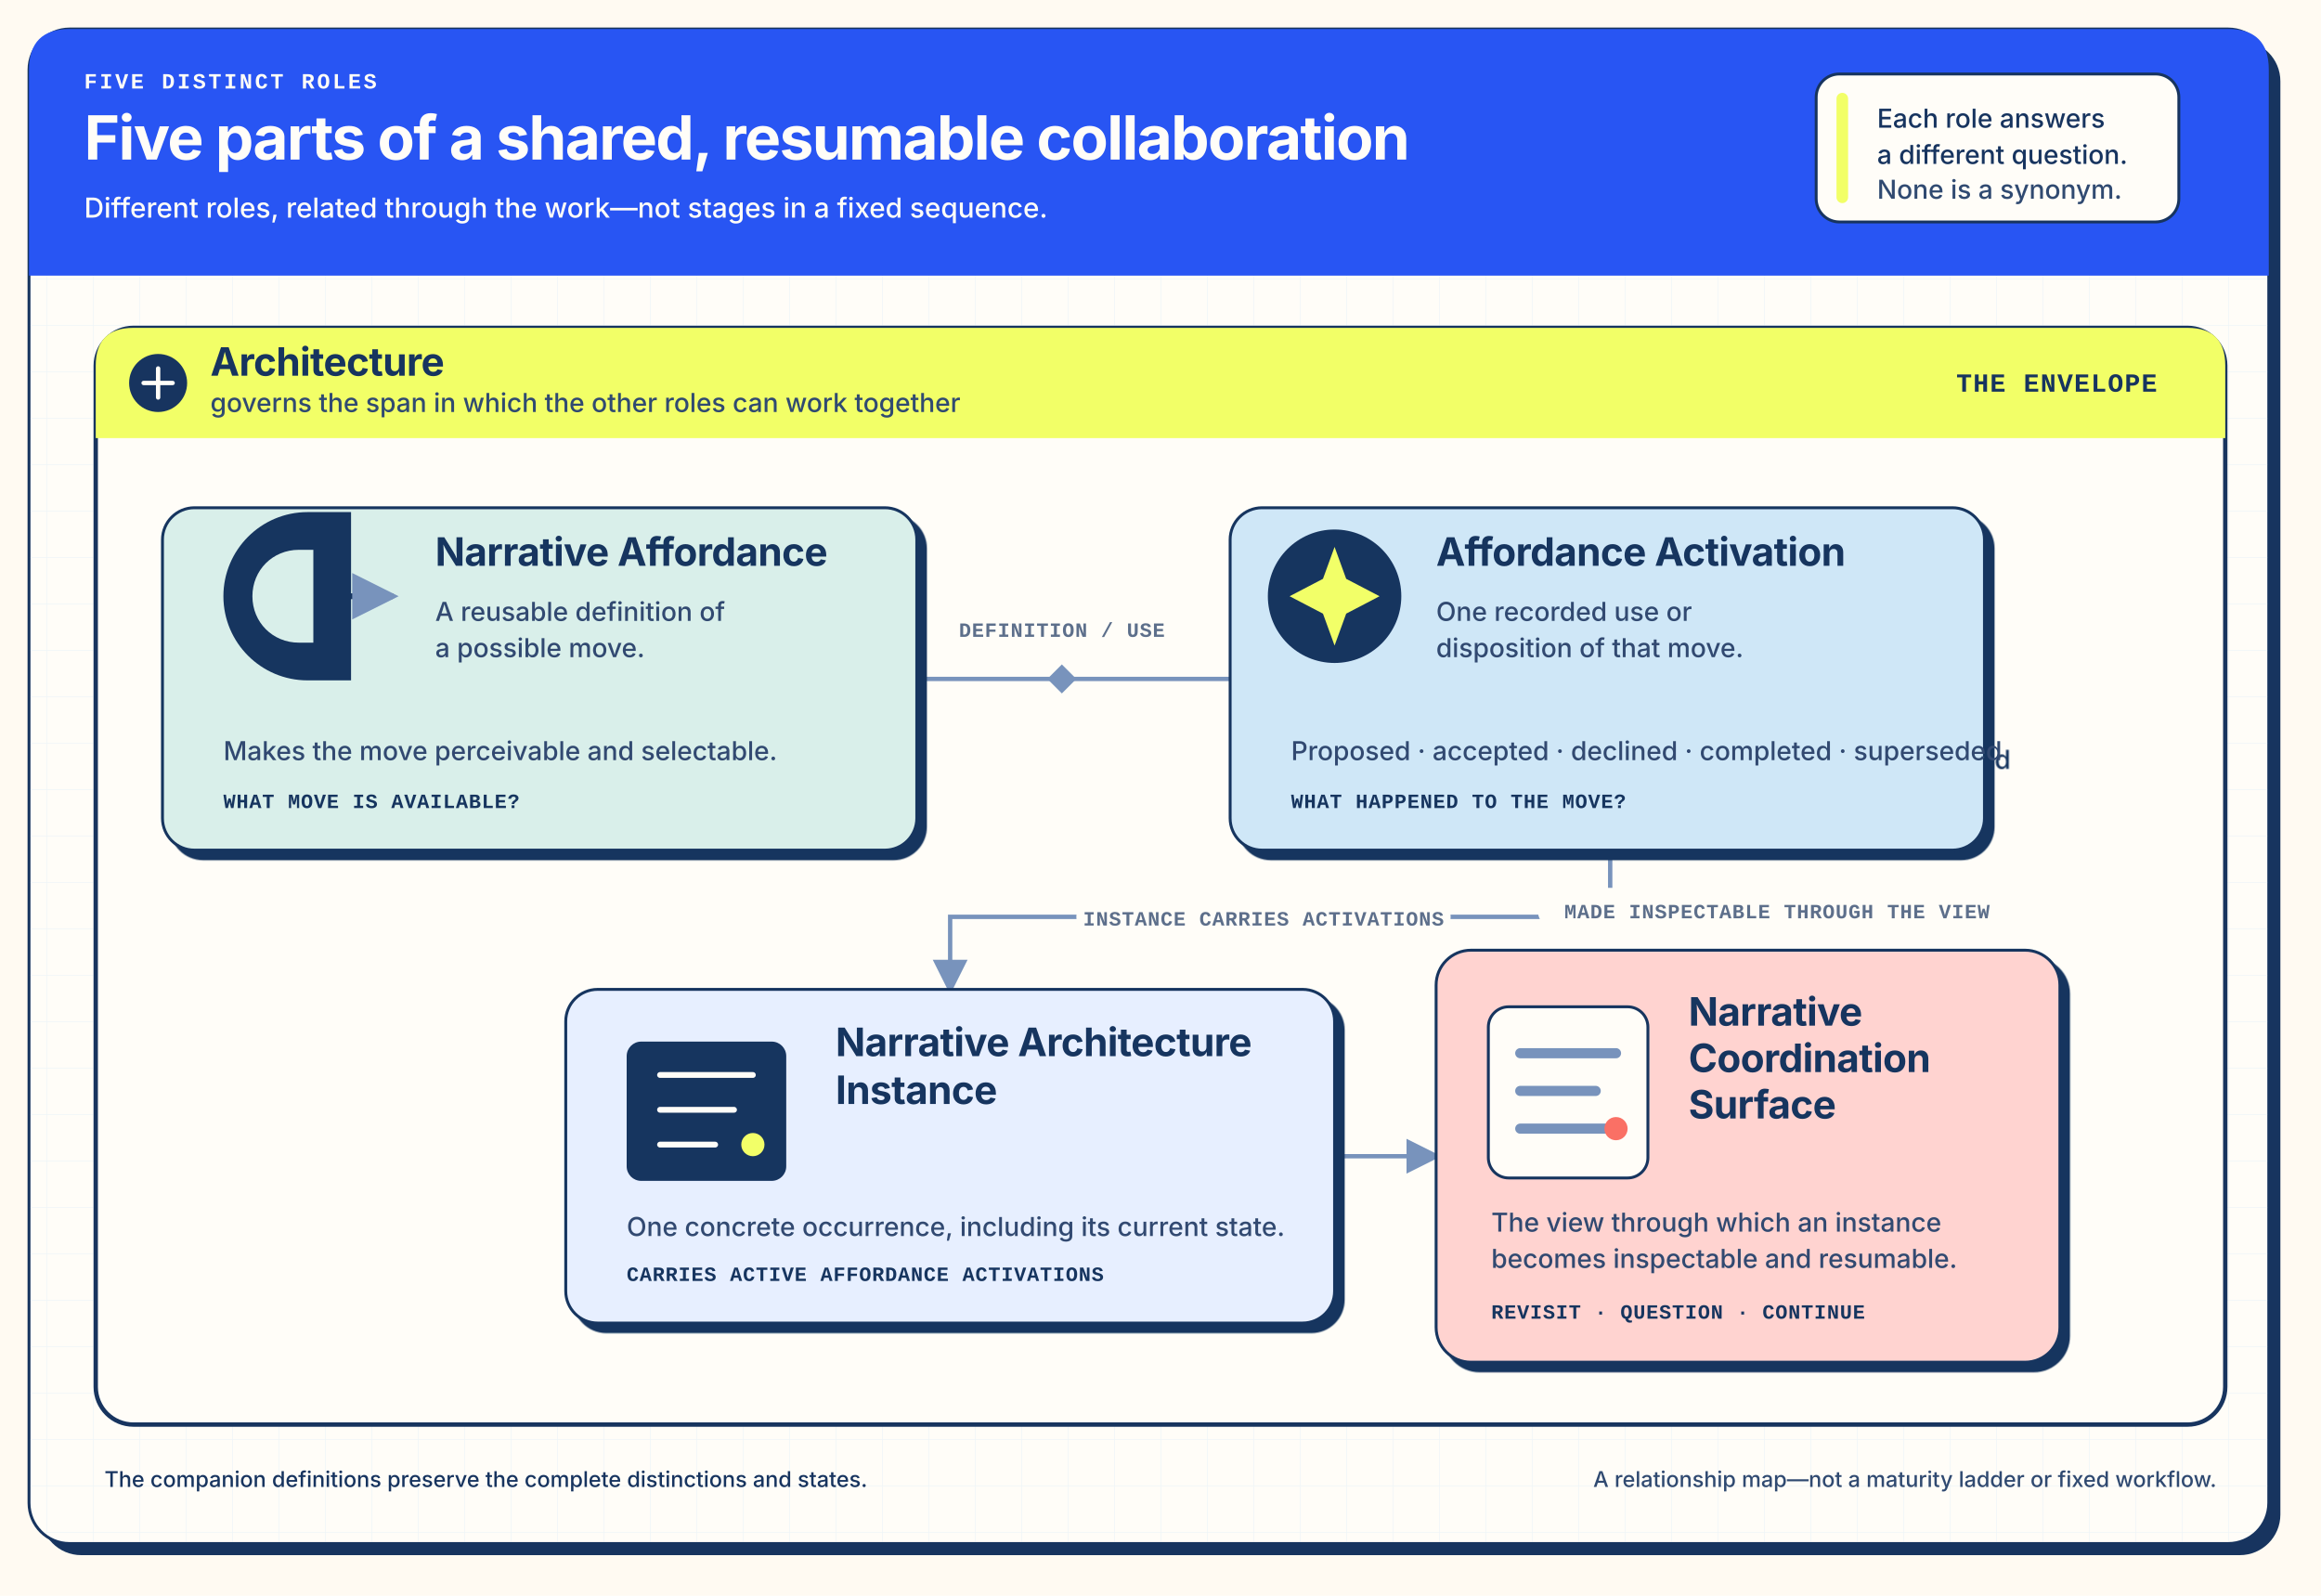
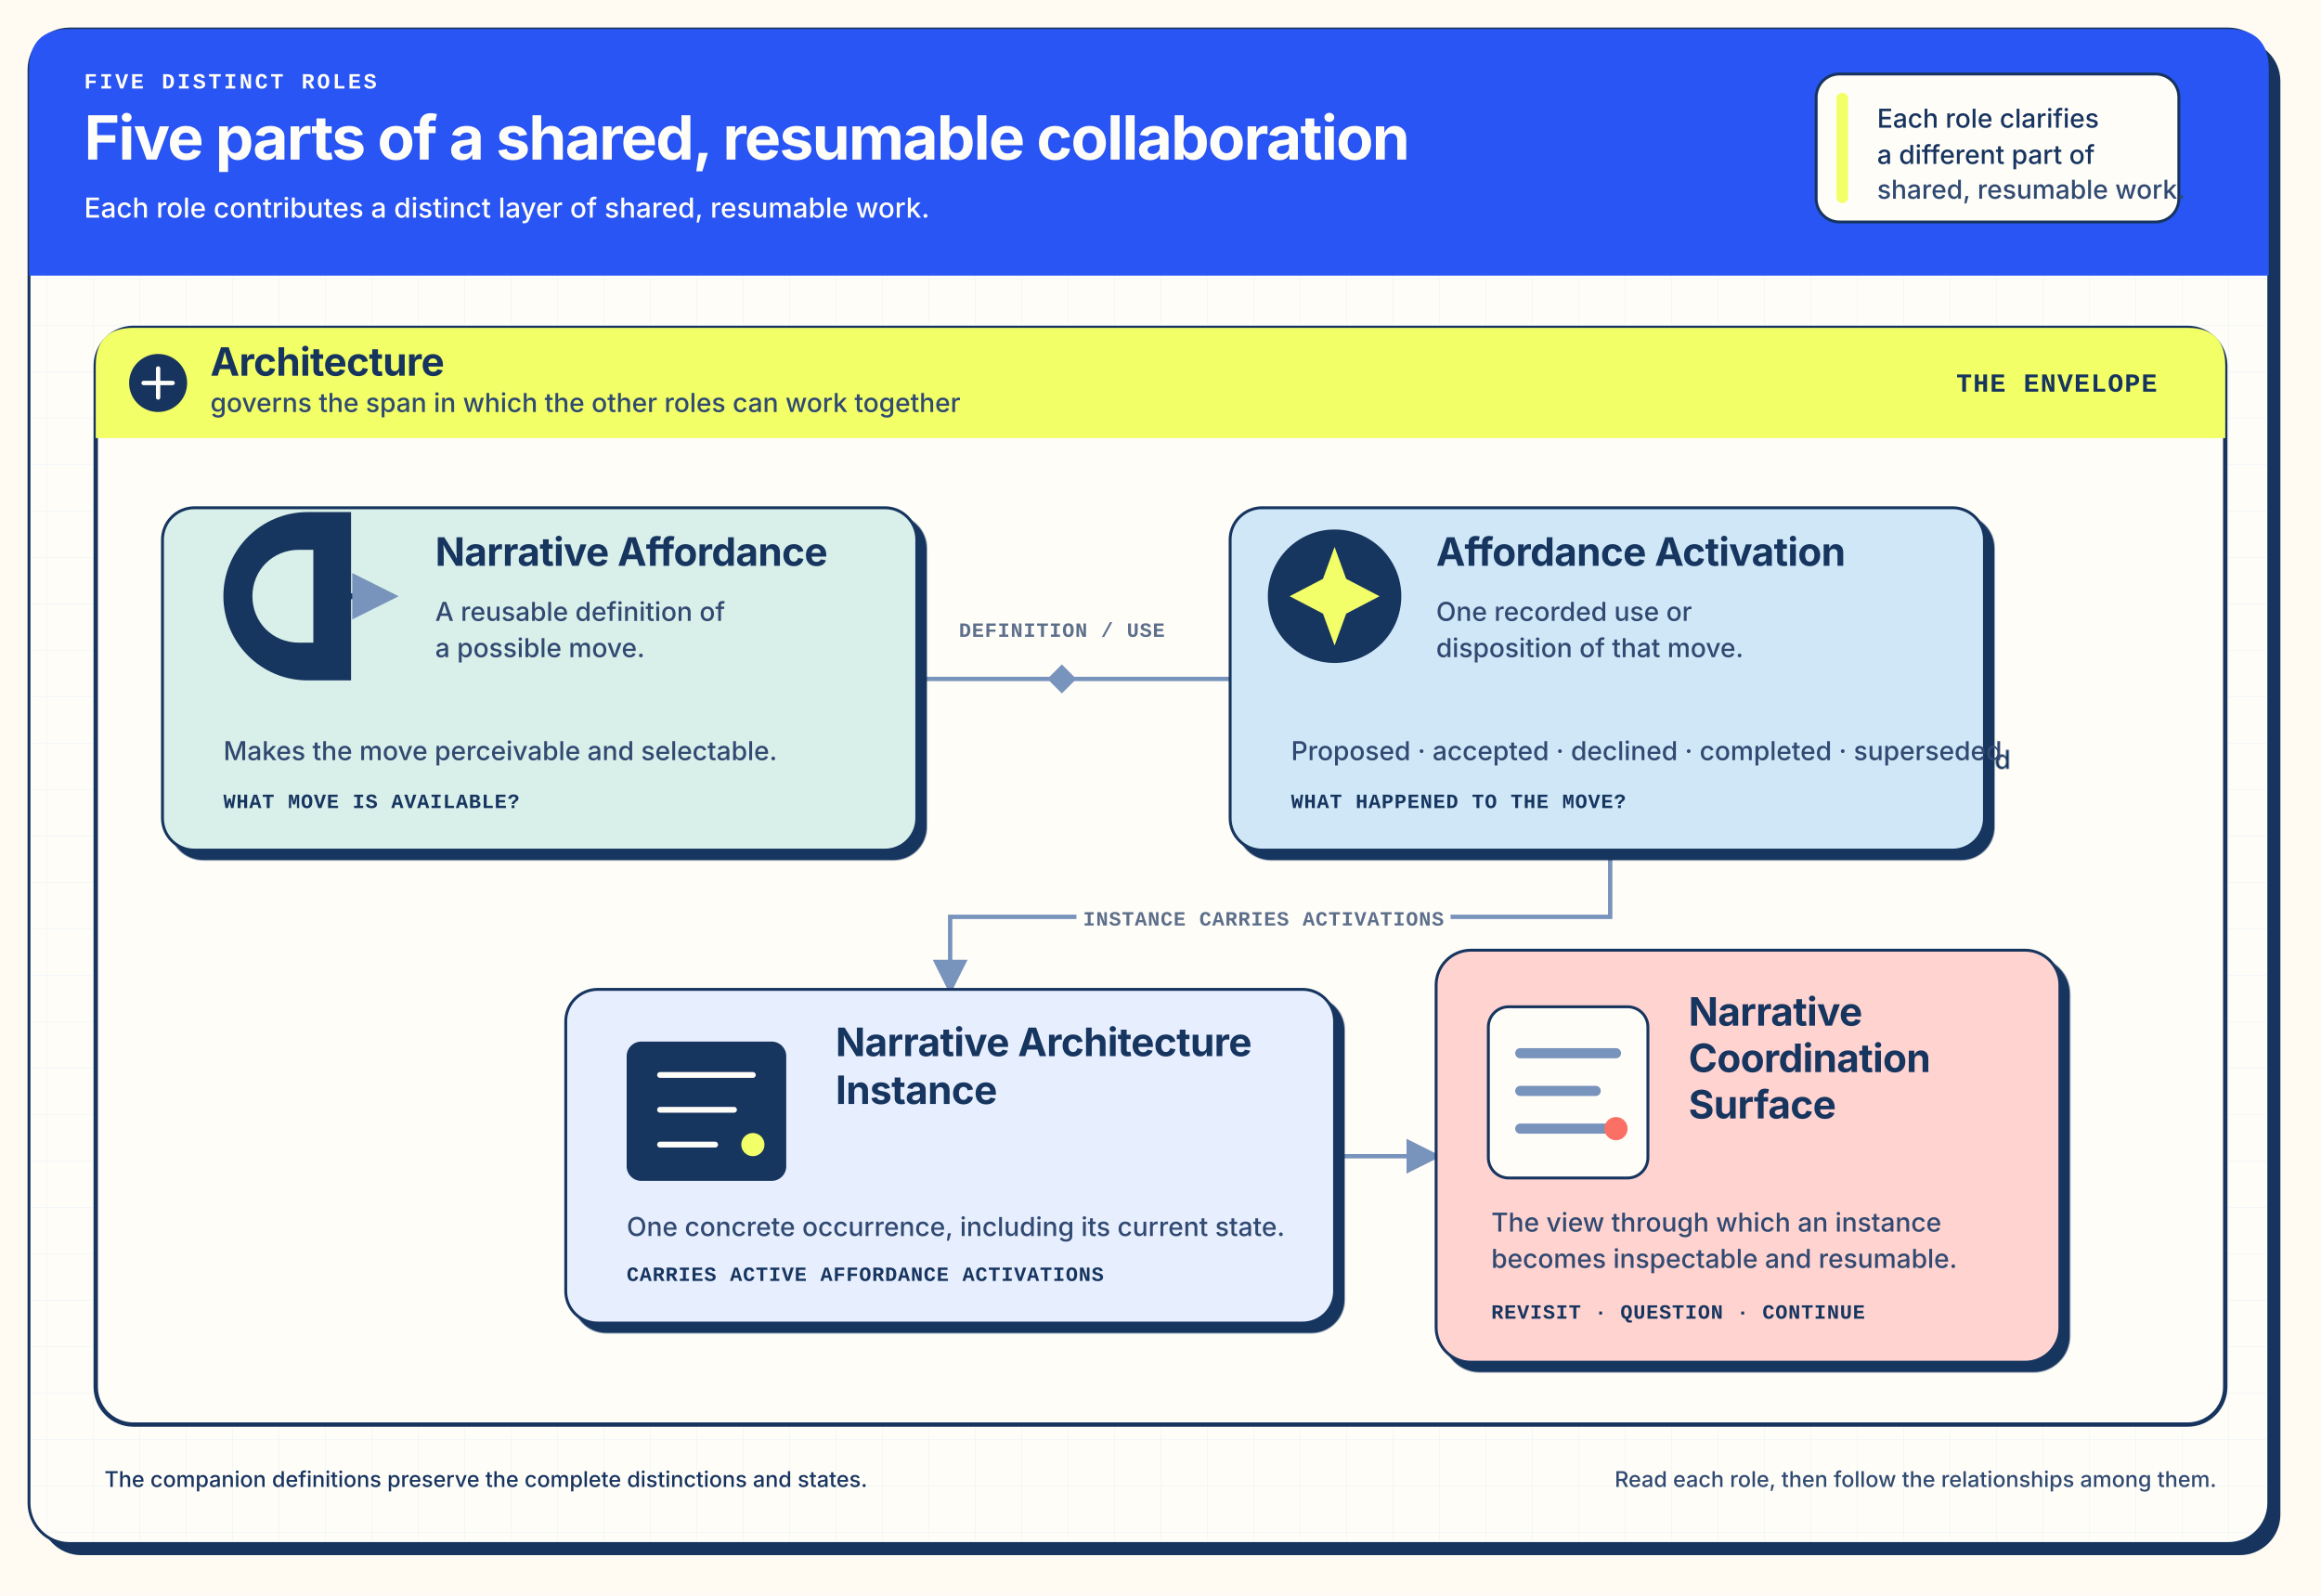
<svg xmlns="http://www.w3.org/2000/svg" width="1600" height="1100" viewBox="0 0 1600 1100" role="img" aria-labelledby="nrm-title nrm-desc">
  <defs>
    <pattern id="nrm-grid" width="32" height="32" patternUnits="userSpaceOnUse">
      <path d="M32 0H0V32" fill="none" stroke="#cfe7f7" stroke-width="1" opacity="0.5" />
    </pattern>
    <marker id="nrm-arrow" viewBox="0 0 10 10" refX="8.5" refY="5" markerWidth="8" markerHeight="8" orient="auto">
      <path d="M0 0L10 5L0 10Z" fill="#7893bc" />
    </marker>
    <filter id="nrm-shadow" x="-10%" y="-10%" width="130%" height="140%">
      <feDropShadow dx="6" dy="6" stdDeviation="0" flood-color="#17345f" flood-opacity="1" />
    </filter>
    <style>
      .sans { font-family: Inter, ui-sans-serif, system-ui, -apple-system, BlinkMacSystemFont, "Segoe UI", sans-serif; }
      .mono { font-family: ui-monospace, "SFMono-Regular", Consolas, "Liberation Mono", monospace; }
      .white { fill: #fffdf8; }
      .ink { fill: #17345f; }
      .body { fill: #304a71; }
      .muted { fill: #5d6f8b; }
      .eyebrow { font-size: 15px; font-weight: 700; letter-spacing: 1.7px; }
      .headline { font-size: 42px; font-weight: 700; letter-spacing: -1px; }
      .deck { font-size: 19px; font-weight: 500; }
      .field-label { font-size: 18px; font-weight: 700; letter-spacing: 0.8px; }
      .node-title { font-size: 27px; font-weight: 700; letter-spacing: -0.35px; }
      .node-copy { font-size: 18px; font-weight: 500; }
      .relation { font-size: 14px; font-weight: 700; letter-spacing: 0.5px; }
      .surface-title { font-size: 30px; font-weight: 700; letter-spacing: -0.4px; }
      .surface-copy { font-size: 18px; font-weight: 500; }
      .foot { font-size: 15px; font-weight: 500; }
    </style>
  </defs>
  <rect width="1600" height="1100" fill="#fffaf2" />
  <rect x="28" y="28" width="1544" height="1044" rx="28" fill="#17345f" />
  <rect x="20" y="20" width="1544" height="1044" rx="28" fill="#fffdf8" stroke="#17345f" stroke-width="2" />
  <rect x="21" y="21" width="1542" height="1042" rx="27" fill="url(#nrm-grid)" opacity="0.62" />
  <g id="nrm-heading" role="group" aria-labelledby="nrm-heading-title">
    <path d="M20 48Q20 20 48 20H1536Q1564 20 1564 48V190H20Z" fill="#2855f3" />
    <text x="58" y="61" class="mono eyebrow white">FIVE DISTINCT ROLES</text>
    <text x="58" y="110" class="sans headline white">Five parts of a shared, resumable collaboration</text>
-     <text x="58" y="150" class="sans deck white">Different roles, related through the work—not stages in a fixed sequence.</text>
+     <text x="58" y="150" class="sans deck white">Each role contributes a distinct layer of shared, resumable work.</text>
    <rect x="1252" y="51" width="250" height="102" rx="16" fill="#fffdf8" stroke="#17345f" stroke-width="2" />
    <rect x="1266" y="64" width="8" height="76" rx="4" fill="#f2ff67" />
-     <text x="1294" y="88" class="sans node-copy ink">Each role answers</text>
-     <text x="1294" y="113" class="sans node-copy ink">a different question.</text>
-     <text x="1294" y="137" class="sans node-copy body">None is a synonym.</text>
+     <text x="1294" y="88" class="sans node-copy ink">Each role clarifies</text>
+     <text x="1294" y="113" class="sans node-copy ink">a different part of</text>
+     <text x="1294" y="137" class="sans node-copy body">shared, resumable work.</text>
  </g>
  <g id="nrm-architecture" role="group" aria-labelledby="nrm-architecture-title">
    <rect x="66" y="226" width="1468" height="756" rx="26" fill="#fffdf8" stroke="#17345f" stroke-width="3" />
    <path d="M92 226H1508Q1534 226 1534 252V302H66V252Q66 226 92 226Z" fill="#f2ff67" />
    <circle cx="109" cy="264" r="20" fill="#17345f" />
    <path d="M99 264H119M109 254V274" stroke="#fffdf8" stroke-width="3" stroke-linecap="round" />
    <text x="145" y="259" class="sans node-title ink">Architecture</text>
    <text x="145" y="284" class="sans node-copy body">governs the span in which the other roles can work together</text>
    <text x="1487" y="270" text-anchor="end" class="mono field-label ink">THE ENVELOPE</text>
  </g>
  <g aria-hidden="true" fill="none" stroke="#7893bc" stroke-width="3" stroke-linecap="round">
    <path d="M632 468H848" />
    <path d="M1110 586V632H655V682" marker-end="url(#nrm-arrow)" />
    <path d="M920 797H990" marker-end="url(#nrm-arrow)" />
    <path d="M732 458L742 468L732 478L722 468Z" fill="#7893bc" stroke="none" />
  </g>
  <g aria-hidden="true">
    <rect x="641" y="418" width="182" height="30" rx="15" fill="#fffdf8" />
    <text x="732" y="439" text-anchor="middle" class="mono relation muted">DEFINITION / USE</text>
    <rect x="742" y="617" width="258" height="30" rx="15" fill="#fffdf8" />
    <text x="871" y="638" text-anchor="middle" class="mono relation muted">INSTANCE CARRIES ACTIVATIONS</text>
-     <rect x="1060" y="612" width="330" height="30" rx="15" fill="#fffdf8" />
-     <text x="1225" y="633" text-anchor="middle" class="mono relation muted">MADE INSPECTABLE THROUGH THE VIEW</text>
  </g>
  <g id="nrm-affordance" role="group" aria-labelledby="nrm-affordance-title" filter="url(#nrm-shadow)">
    <rect x="112" y="350" width="520" height="236" rx="22" fill="#d9efea" stroke="#17345f" stroke-width="2" />
    <path d="M154 411C154 379 180 353 212 353H242V469H212C180 469 154 443 154 411Z" fill="#17345f" />
    <path d="M174 411C174 393 188 379 206 379H216V443H206C188 443 174 429 174 411Z" fill="#d9efea" />
    <path d="M228 411H270" stroke="#17345f" stroke-width="4" stroke-linecap="round" marker-end="url(#nrm-arrow)" />
    <text x="300" y="390" class="sans node-title ink">Narrative Affordance</text>
    <text x="300" y="428" class="sans node-copy body">A reusable definition of</text>
    <text x="300" y="453" class="sans node-copy body">a possible move.</text>
    <text x="154" y="524" class="sans node-copy body">Makes the move perceivable and selectable.</text>
    <text x="154" y="557" class="mono relation ink">WHAT MOVE IS AVAILABLE?</text>
  </g>
  <g id="nrm-activation" role="group" aria-labelledby="nrm-activation-title" filter="url(#nrm-shadow)">
    <rect x="848" y="350" width="520" height="236" rx="22" fill="#cfe7f7" stroke="#17345f" stroke-width="2" />
    <circle cx="920" cy="411" r="46" fill="#17345f" />
    <path d="M920 377L928 399L951 411L928 423L920 445L912 423L889 411L912 399Z" fill="#f2ff67" />
    <text x="990" y="390" class="sans node-title ink">Affordance Activation</text>
    <text x="990" y="428" class="sans node-copy body">One recorded use or</text>
    <text x="990" y="453" class="sans node-copy body">disposition of that move.</text>
    <text x="890" y="524" class="sans node-copy body">Proposed · accepted · declined · completed · superseded</text>
    <text x="890" y="557" class="mono relation ink">WHAT HAPPENED TO THE MOVE?</text>
  </g>
  <g id="nrm-instance" role="group" aria-labelledby="nrm-instance-title" filter="url(#nrm-shadow)">
    <rect x="390" y="682" width="530" height="230" rx="22" fill="#e7efff" stroke="#17345f" stroke-width="2" />
    <rect x="432" y="718" width="110" height="96" rx="10" fill="#17345f" />
    <path d="M455 741H519M455 765H506M455 789H493" stroke="#fffdf8" stroke-width="4" stroke-linecap="round" />
    <circle cx="519" cy="789" r="8" fill="#f2ff67" />
    <text x="576" y="728" class="sans node-title ink">Narrative Architecture</text>
    <text x="576" y="761" class="sans node-title ink">Instance</text>
    <text x="432" y="852" class="sans node-copy body">One concrete occurrence, including its current state.</text>
    <text x="432" y="883" class="mono relation ink">CARRIES ACTIVE AFFORDANCE ACTIVATIONS</text>
  </g>
  <g id="nrm-surface" role="group" aria-labelledby="nrm-surface-title" filter="url(#nrm-shadow)">
    <rect x="990" y="655" width="430" height="284" rx="24" fill="#ffd3d0" stroke="#17345f" stroke-width="2" />
    <rect x="1026" y="694" width="110" height="118" rx="14" fill="#fffdf8" stroke="#17345f" stroke-width="2" />
    <path d="M1048 726H1114M1048 752H1100M1048 778H1108" stroke="#7893bc" stroke-width="7" stroke-linecap="round" />
    <circle cx="1114" cy="778" r="8" fill="#fa7065" />
    <text x="1164" y="707" class="sans node-title ink">Narrative</text>
    <text x="1164" y="739" class="sans node-title ink">Coordination</text>
    <text x="1164" y="771" class="sans node-title ink">Surface</text>
    <text x="1028" y="849" class="sans node-copy body">The view through which an instance</text>
    <text x="1028" y="874" class="sans node-copy body">becomes inspectable and resumable.</text>
    <text x="1028" y="909" class="mono relation ink">REVISIT · QUESTION · CONTINUE</text>
  </g>
  <g id="nrm-footer" role="group" aria-labelledby="nrm-footer-title">
    <text x="72" y="1025" class="sans foot ink">The companion definitions preserve the complete distinctions and states.</text>
-     <text x="1528" y="1025" text-anchor="end" class="sans foot body">A relationship map—not a maturity ladder or fixed workflow.</text>
+     <text x="1528" y="1025" text-anchor="end" class="sans foot body">Read each role, then follow the relationships among them.</text>
  </g>
</svg>
